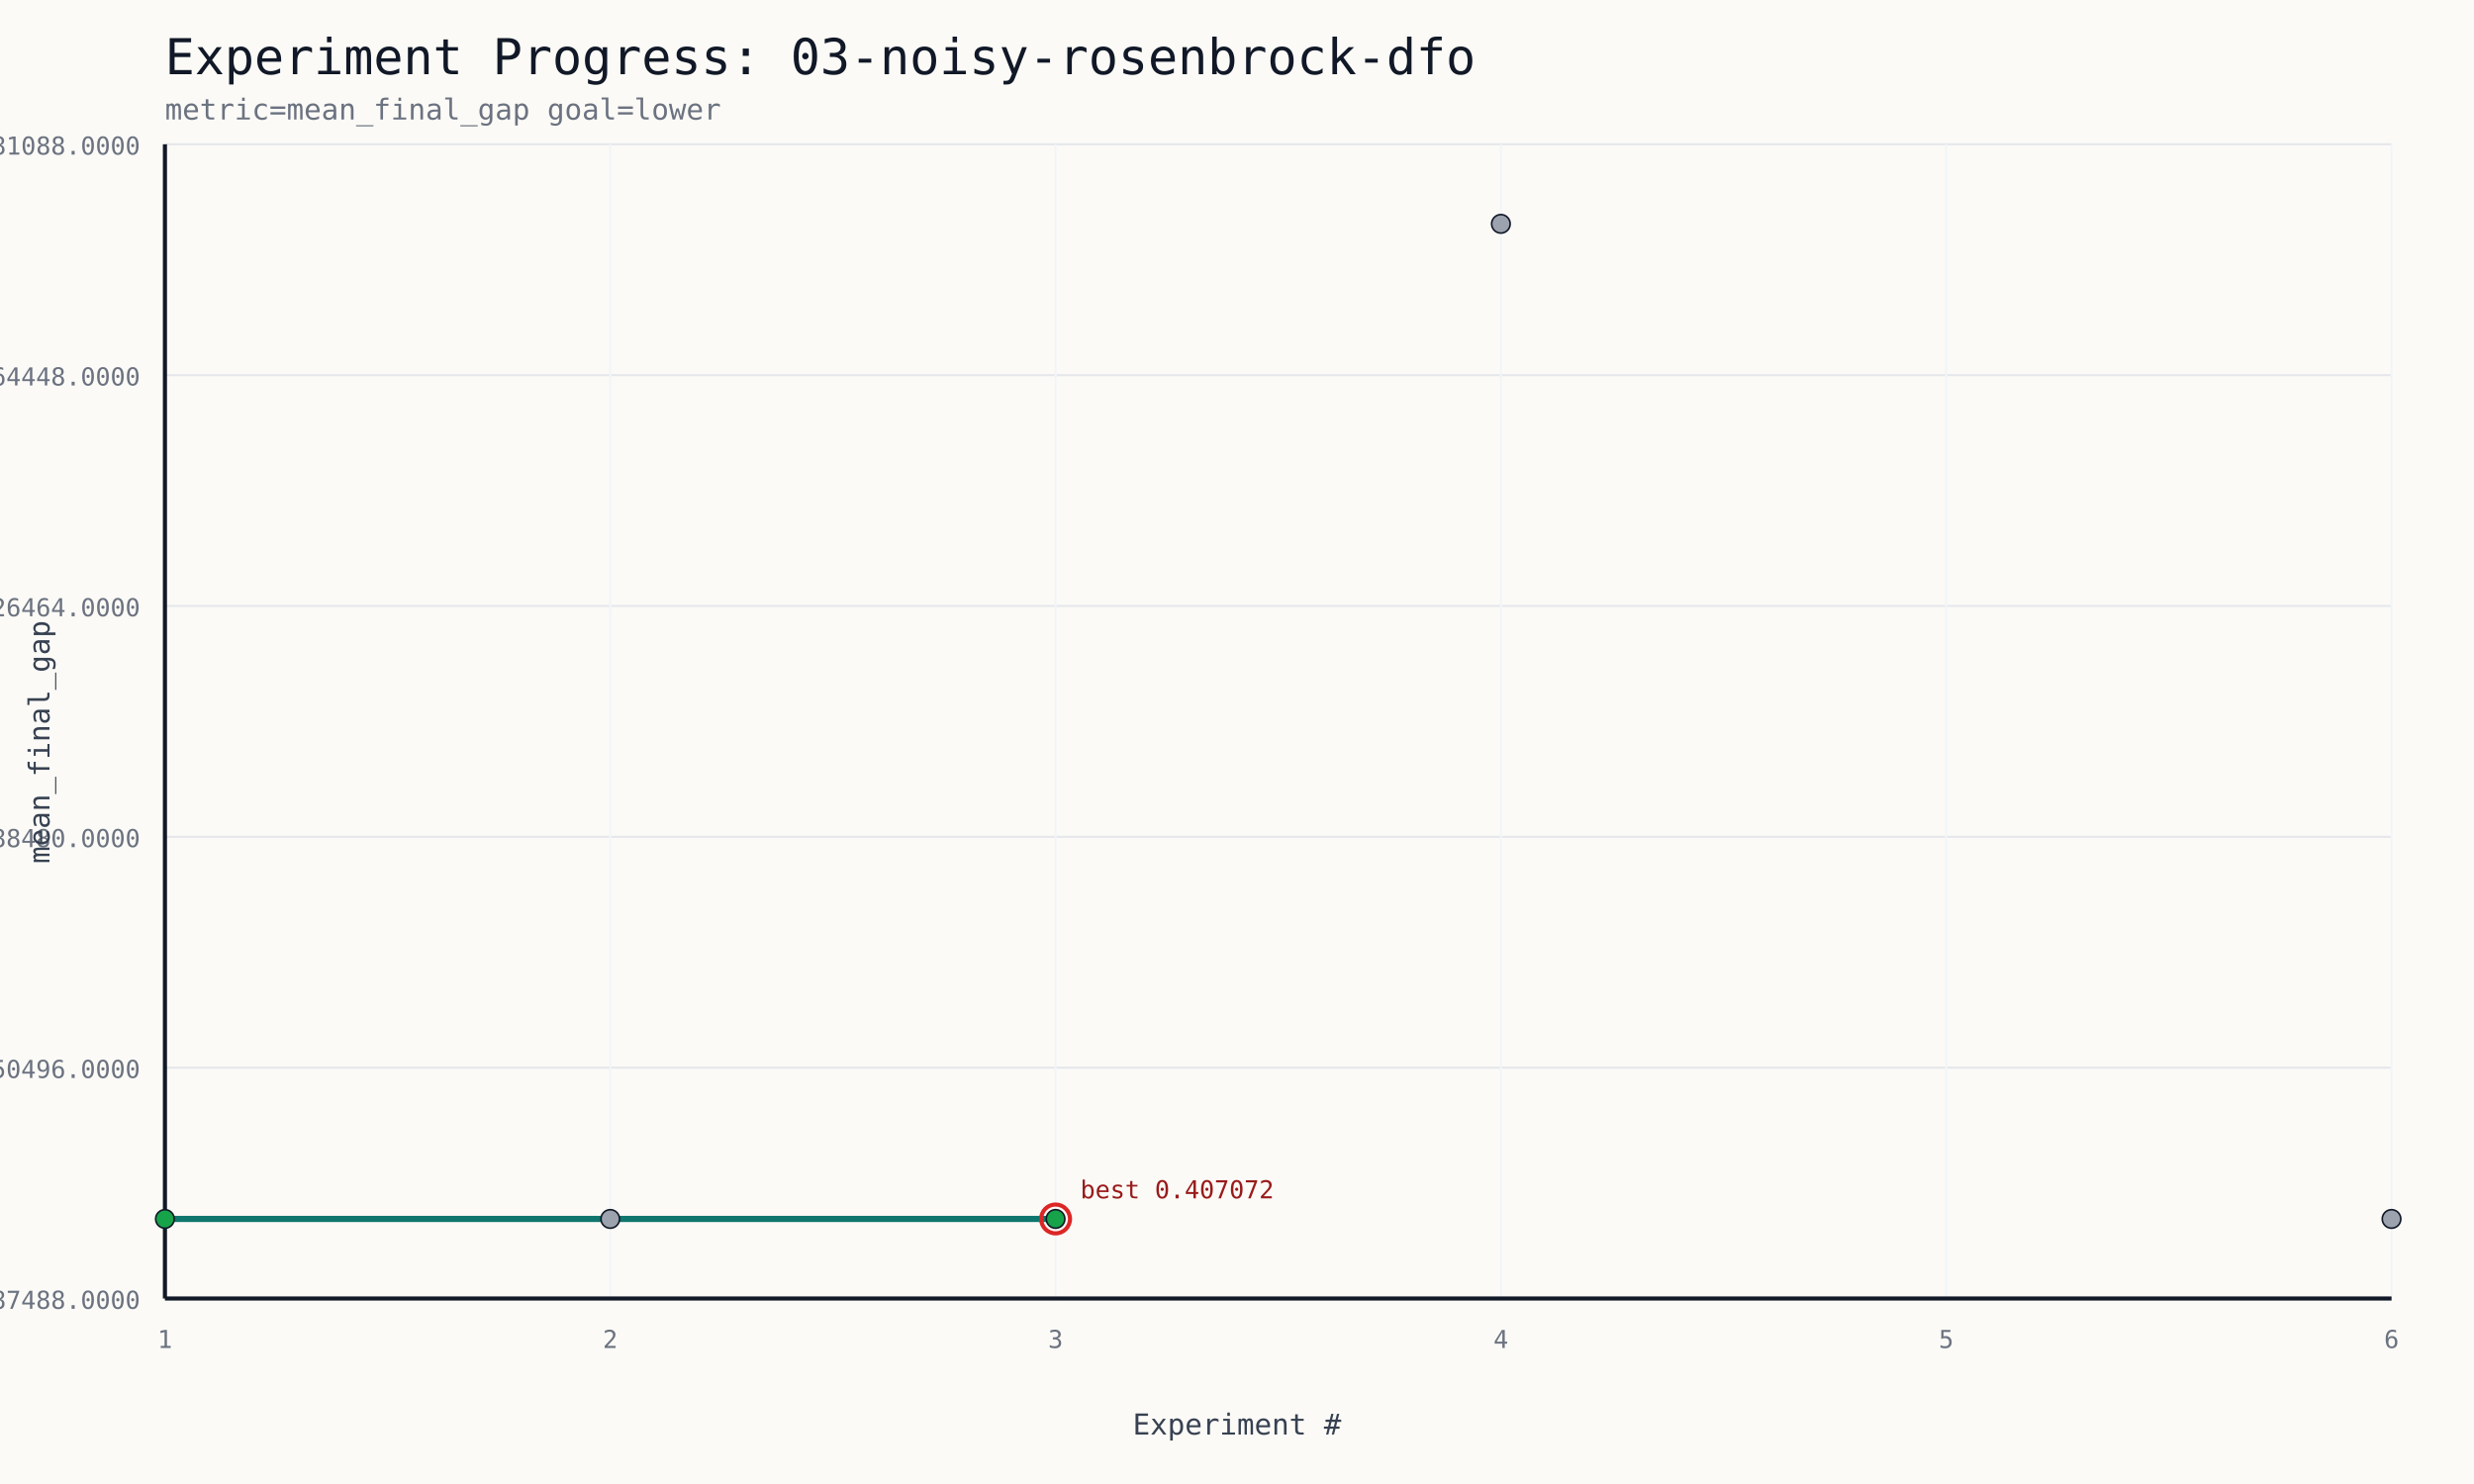
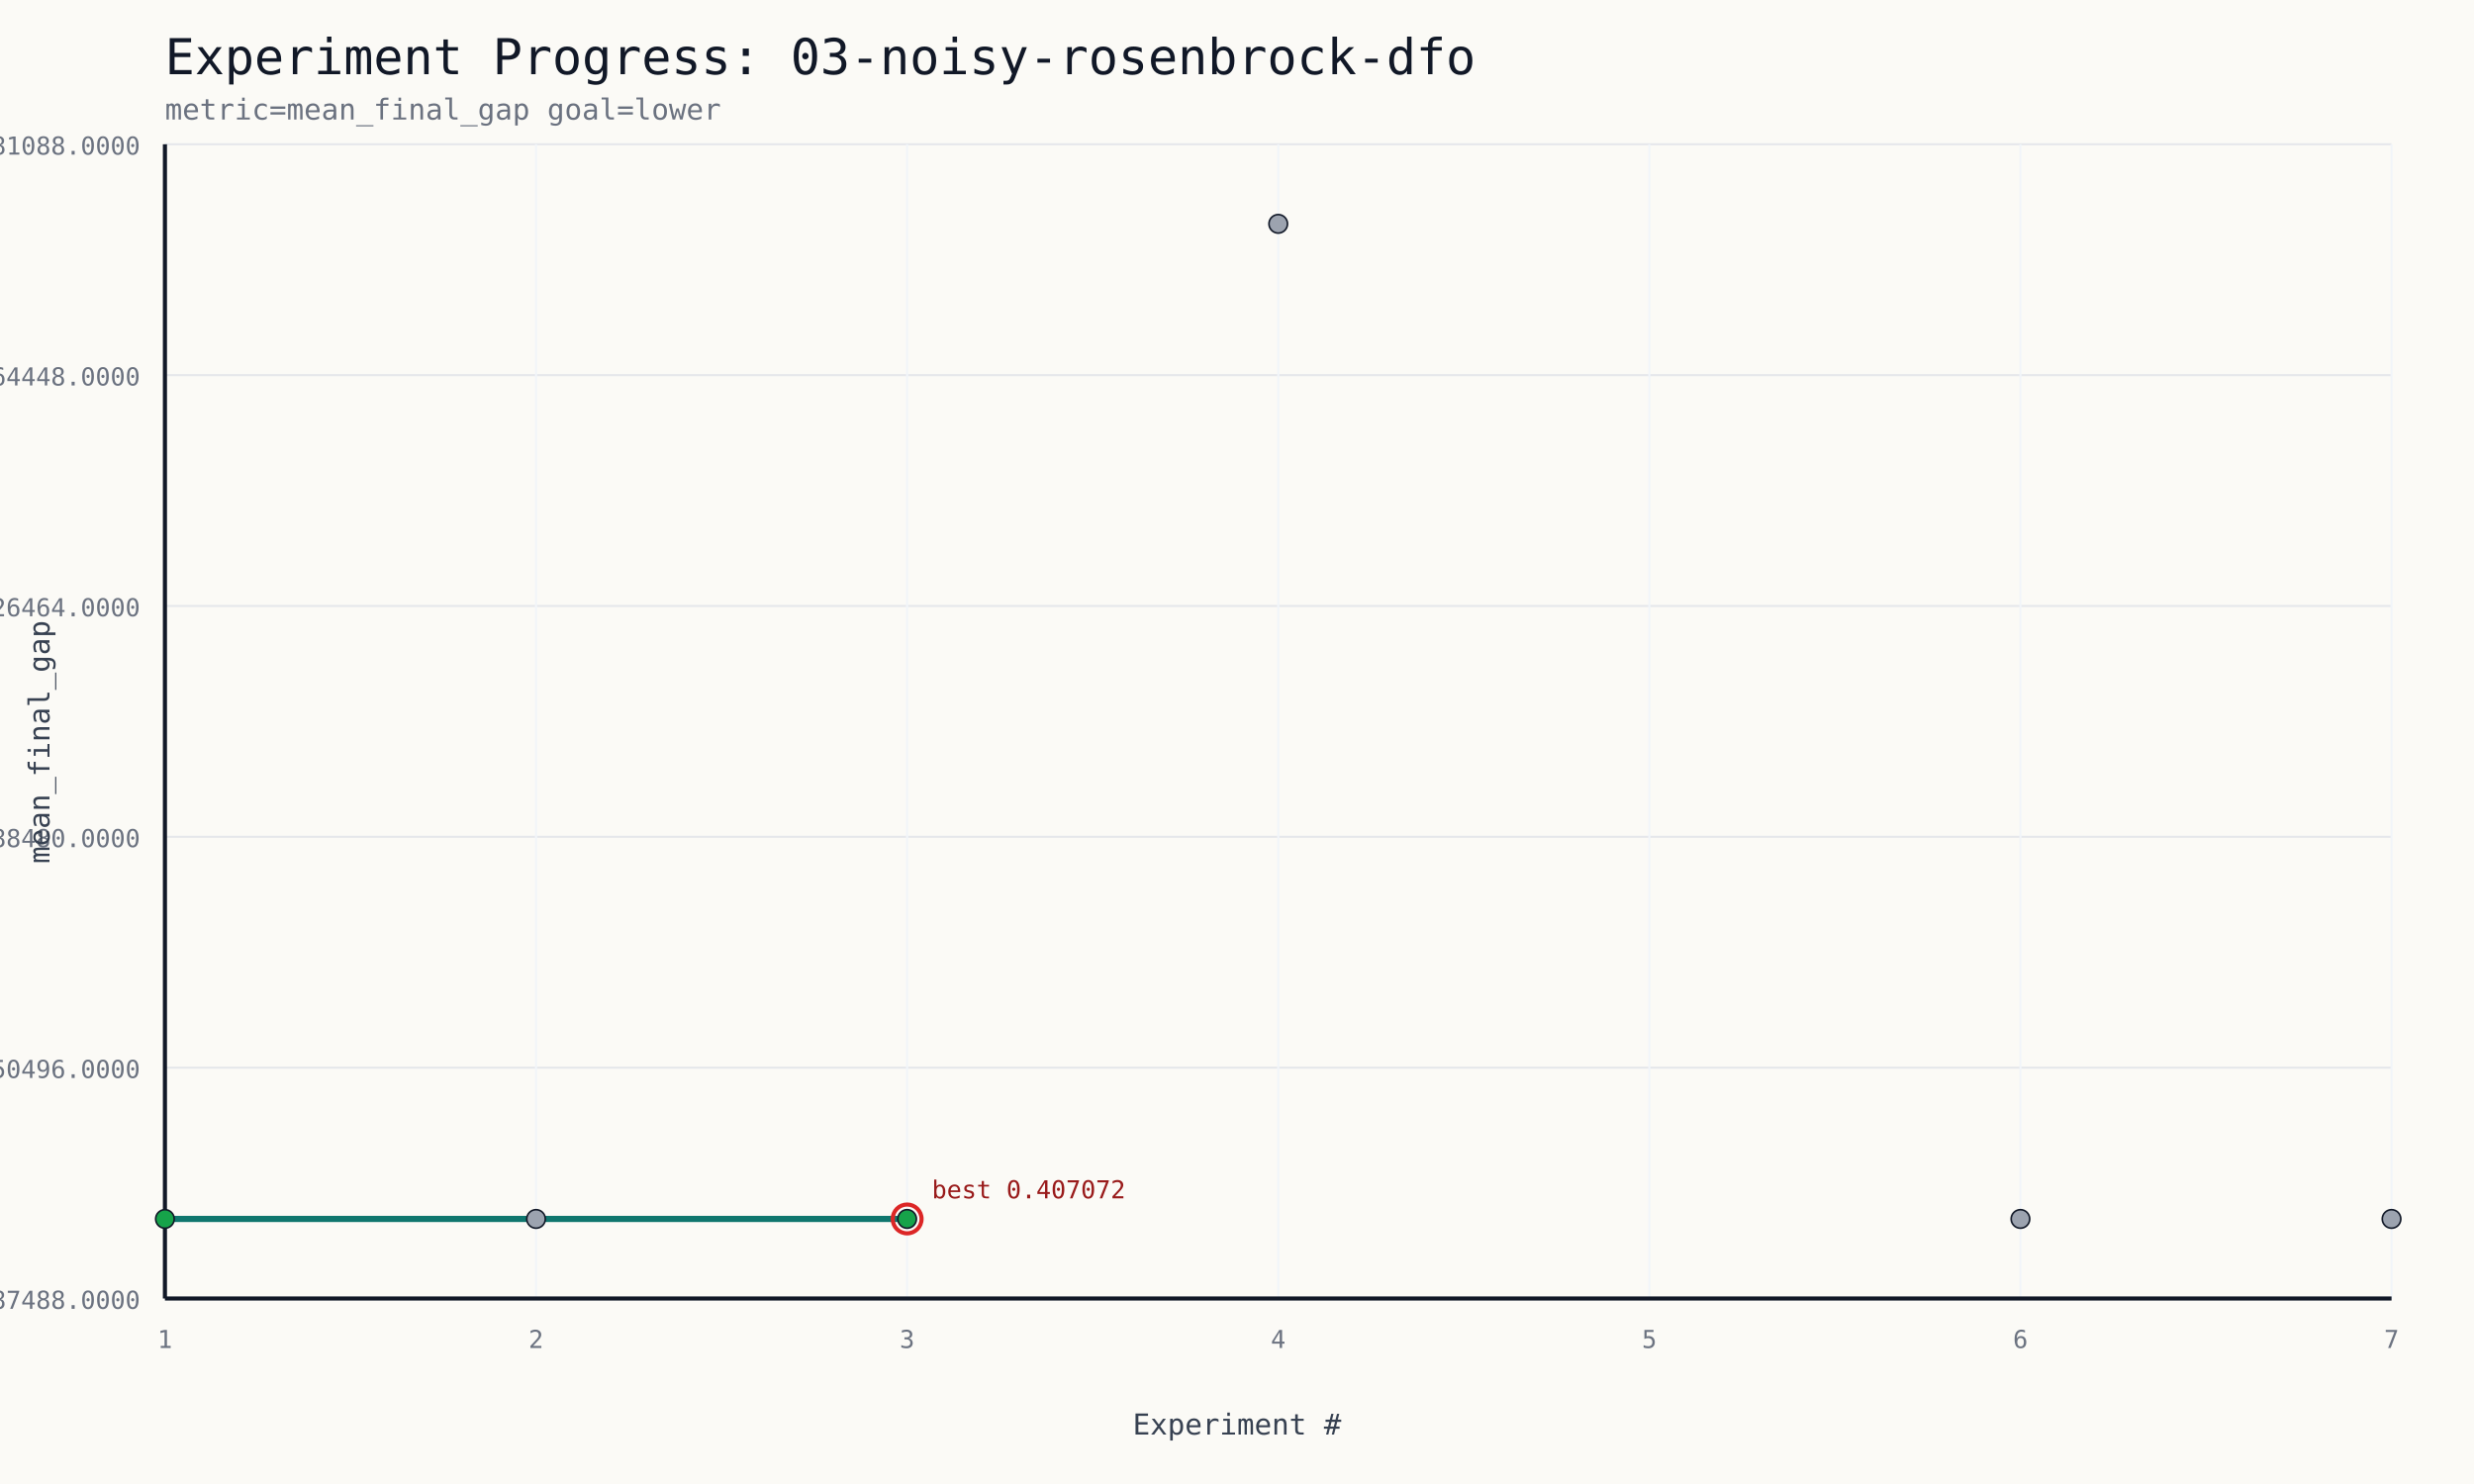
<svg xmlns="http://www.w3.org/2000/svg" width="1200" height="720" viewBox="0 0 1200 720">
  <rect width="1200" height="720" fill="#fbfaf6" />
  <text x="80" y="36" font-family="Menlo, monospace" font-size="24" fill="#111827">Experiment Progress: 03-noisy-rosenbrock-dfo</text>
  <text x="80" y="58" font-family="Menlo, monospace" font-size="14" fill="#6b7280">metric=mean_final_gap goal=lower</text>
  <line x1="80" y1="630.0" x2="1160" y2="630.0" stroke="#e5e7eb" stroke-width="1" />
  <text x="68" y="635.0" text-anchor="end" font-family="Menlo, monospace" font-size="12" fill="#6b7280">-892460841832000066803029407459745683077344501074436040443554534158568182810705304290061852589417515757014807726055582593493344585214673312653554152789720730730843065798736891279952610777249087488.0000</text>
  <line x1="80" y1="518.0" x2="1160" y2="518.0" stroke="#e5e7eb" stroke-width="1" />
  <text x="68" y="523.0" text-anchor="end" font-family="Menlo, monospace" font-size="12" fill="#6b7280">1695675599480800334401534318223164723467347736599486027465065227023124547123206562683758090565300599923680582034695321337531685276947338413799306660889234782732343530715784446491000130552249450496.0000</text>
  <line x1="80" y1="406.0" x2="1160" y2="406.0" stroke="#e5e7eb" stroke-width="1" />
  <text x="68" y="411.0" text-anchor="end" font-family="Menlo, monospace" font-size="12" fill="#6b7280">4283812040793600735606098043906075130012039974273408095373684988204817277057118429657578033720018715604375971795446225268556715139109350140252167474568190296195530127230305784261952871881747988480.0000</text>
  <line x1="80" y1="294.0" x2="1160" y2="294.0" stroke="#e5e7eb" stroke-width="1" />
  <text x="68" y="299.0" text-anchor="end" font-family="Menlo, monospace" font-size="12" fill="#6b7280">6871948482106401136810661769588985536556732211947330163282304749386510006991030296631397976874736831285071361556197129199581745001271361866705028288247145809658716723744827122032905613211246526464.0000</text>
  <line x1="80" y1="182.0" x2="1160" y2="182.0" stroke="#e5e7eb" stroke-width="1" />
  <text x="68" y="187.0" text-anchor="end" font-family="Menlo, monospace" font-size="12" fill="#6b7280">9460084923419201538015225495271895943101424449621252231190924510568202736924942163605217920029454946965766751316948033130606774863433373593157889101926101323121903320259348459803858354540745064448.0000</text>
  <line x1="80" y1="70.0" x2="1160" y2="70.0" stroke="#e5e7eb" stroke-width="1" />
  <text x="68" y="75.0" text-anchor="end" font-family="Menlo, monospace" font-size="12" fill="#6b7280">12048221364732000901840897000706566721544150764504886545987986211140670467944521607915835009957136462719699904301750365012160151900398089720822981062661229864866381388282948032279360245492862681088.0000</text>
  <line x1="80.0" y1="70" x2="80.0" y2="630" stroke="#f1f5f9" stroke-width="1" />
  <text x="80.0" y="654" text-anchor="middle" font-family="Menlo, monospace" font-size="12" fill="#6b7280">1</text>
-   <line x1="296.0" y1="70" x2="296.0" y2="630" stroke="#f1f5f9" stroke-width="1" />
-   <text x="296.0" y="654" text-anchor="middle" font-family="Menlo, monospace" font-size="12" fill="#6b7280">2</text>
-   <line x1="512.0" y1="70" x2="512.0" y2="630" stroke="#f1f5f9" stroke-width="1" />
-   <text x="512.0" y="654" text-anchor="middle" font-family="Menlo, monospace" font-size="12" fill="#6b7280">3</text>
-   <line x1="728.0" y1="70" x2="728.0" y2="630" stroke="#f1f5f9" stroke-width="1" />
-   <text x="728.0" y="654" text-anchor="middle" font-family="Menlo, monospace" font-size="12" fill="#6b7280">4</text>
-   <line x1="944.0" y1="70" x2="944.0" y2="630" stroke="#f1f5f9" stroke-width="1" />
-   <text x="944.0" y="654" text-anchor="middle" font-family="Menlo, monospace" font-size="12" fill="#6b7280">5</text>
+   <line x1="260.0" y1="70" x2="260.0" y2="630" stroke="#f1f5f9" stroke-width="1" />
+   <text x="260.0" y="654" text-anchor="middle" font-family="Menlo, monospace" font-size="12" fill="#6b7280">2</text>
+   <line x1="440.0" y1="70" x2="440.0" y2="630" stroke="#f1f5f9" stroke-width="1" />
+   <text x="440.0" y="654" text-anchor="middle" font-family="Menlo, monospace" font-size="12" fill="#6b7280">3</text>
+   <line x1="620.0" y1="70" x2="620.0" y2="630" stroke="#f1f5f9" stroke-width="1" />
+   <text x="620.0" y="654" text-anchor="middle" font-family="Menlo, monospace" font-size="12" fill="#6b7280">4</text>
+   <line x1="800.0" y1="70" x2="800.0" y2="630" stroke="#f1f5f9" stroke-width="1" />
+   <text x="800.0" y="654" text-anchor="middle" font-family="Menlo, monospace" font-size="12" fill="#6b7280">5</text>
+   <line x1="980.0" y1="70" x2="980.0" y2="630" stroke="#f1f5f9" stroke-width="1" />
+   <text x="980.0" y="654" text-anchor="middle" font-family="Menlo, monospace" font-size="12" fill="#6b7280">6</text>
  <line x1="1160.0" y1="70" x2="1160.0" y2="630" stroke="#f1f5f9" stroke-width="1" />
-   <text x="1160.0" y="654" text-anchor="middle" font-family="Menlo, monospace" font-size="12" fill="#6b7280">6</text>
+   <text x="1160.0" y="654" text-anchor="middle" font-family="Menlo, monospace" font-size="12" fill="#6b7280">7</text>
  <line x1="80" y1="630" x2="1160" y2="630" stroke="#111827" stroke-width="2" />
  <line x1="80" y1="70" x2="80" y2="630" stroke="#111827" stroke-width="2" />
-   <polyline fill="none" stroke="#0f766e" stroke-width="3" points="80.0,591.4 512.0,591.4" />
+   <polyline fill="none" stroke="#0f766e" stroke-width="3" points="80.0,591.4 440.0,591.4" />
  <circle cx="80.0" cy="591.4" r="4.5" fill="#16a34a" stroke="#111827" stroke-width="0.8" />
-   <circle cx="296.0" cy="591.4" r="4.5" fill="#9ca3af" stroke="#111827" stroke-width="0.8" />
-   <circle cx="512.0" cy="591.4" r="4.5" fill="#16a34a" stroke="#111827" stroke-width="0.8" />
-   <circle cx="728.0" cy="108.6" r="4.5" fill="#9ca3af" stroke="#111827" stroke-width="0.8" />
+   <circle cx="260.0" cy="591.4" r="4.5" fill="#9ca3af" stroke="#111827" stroke-width="0.8" />
+   <circle cx="440.0" cy="591.4" r="4.5" fill="#16a34a" stroke="#111827" stroke-width="0.8" />
+   <circle cx="620.0" cy="108.6" r="4.5" fill="#9ca3af" stroke="#111827" stroke-width="0.8" />
+   <circle cx="980.0" cy="591.4" r="4.5" fill="#9ca3af" stroke="#111827" stroke-width="0.8" />
  <circle cx="1160.0" cy="591.4" r="4.5" fill="#9ca3af" stroke="#111827" stroke-width="0.8" />
-   <circle cx="512.0" cy="591.4" r="7" fill="none" stroke="#dc2626" stroke-width="2" />
-   <text x="524.0" y="581.4" font-family="Menlo, monospace" font-size="12" fill="#991b1b">best 0.407072</text>
+   <circle cx="440.0" cy="591.4" r="7" fill="none" stroke="#dc2626" stroke-width="2" />
+   <text x="452.0" y="581.4" font-family="Menlo, monospace" font-size="12" fill="#991b1b">best 0.407072</text>
  <text x="600.0" y="696" text-anchor="middle" font-family="Menlo, monospace" font-size="14" fill="#374151">Experiment #</text>
  <text x="24" y="360.0" transform="rotate(-90 24 360.0)" text-anchor="middle" font-family="Menlo, monospace" font-size="14" fill="#374151">mean_final_gap</text>
</svg>
